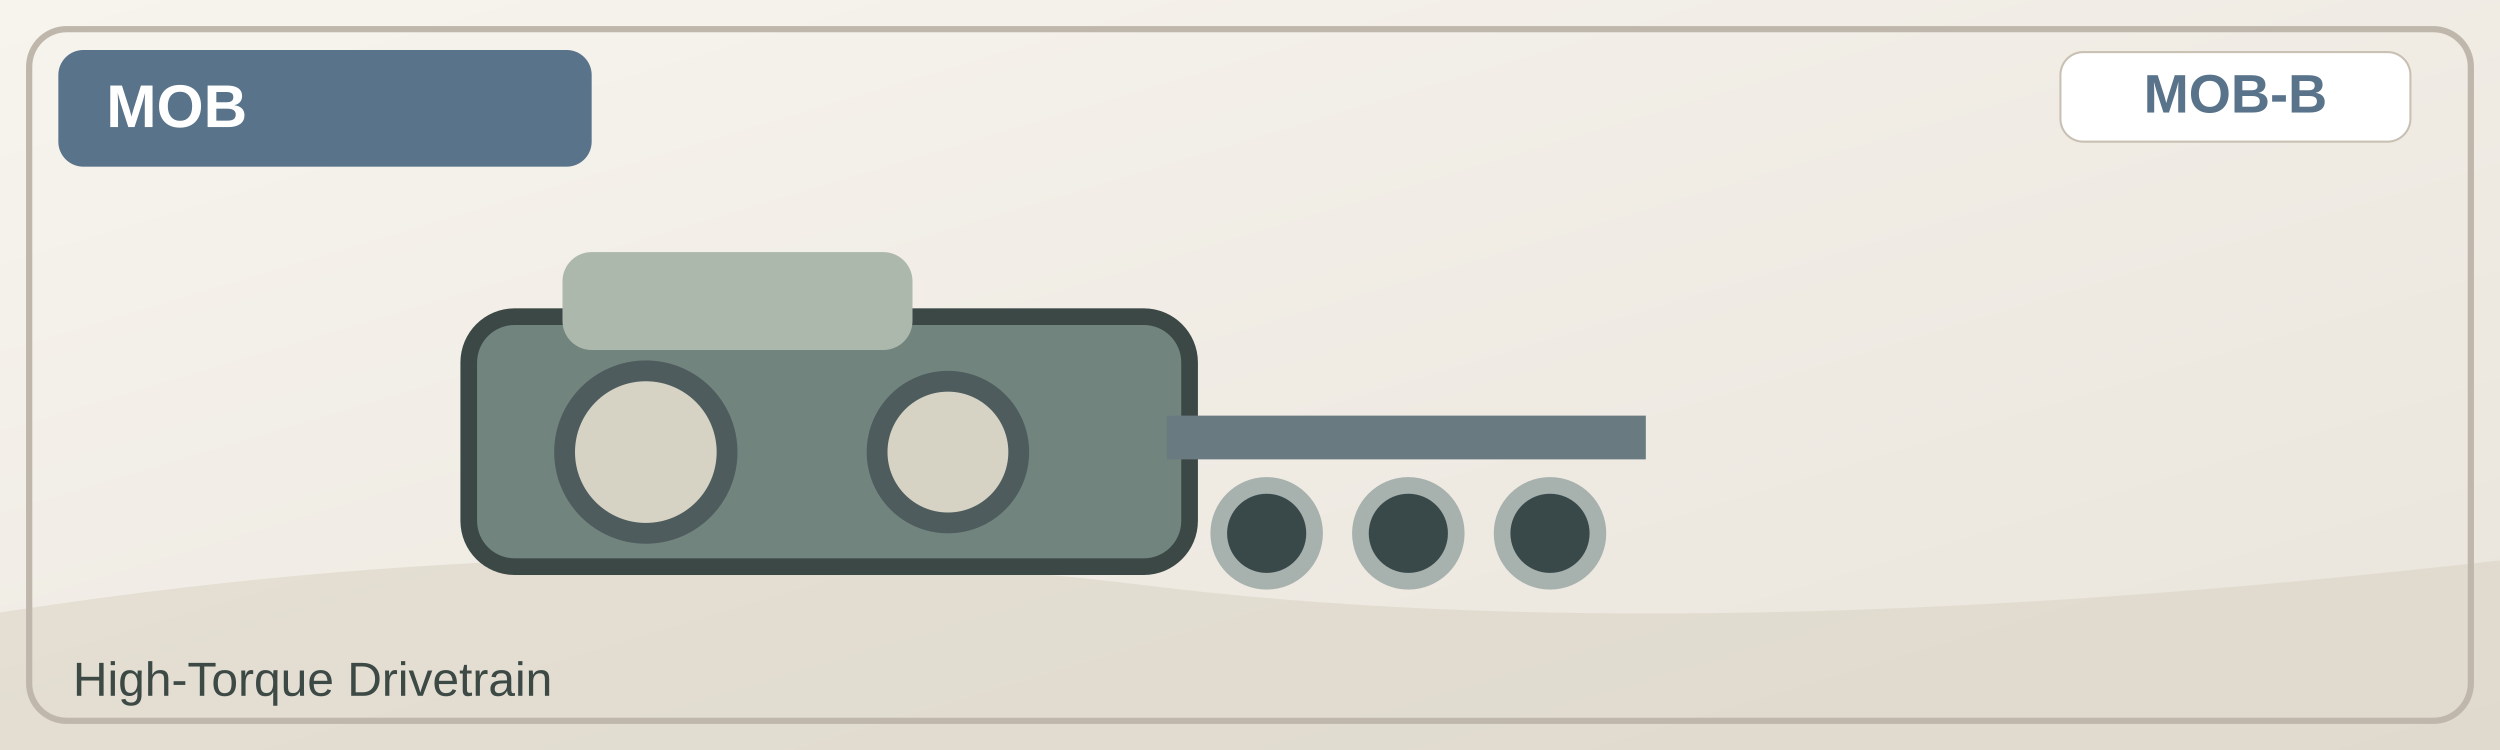
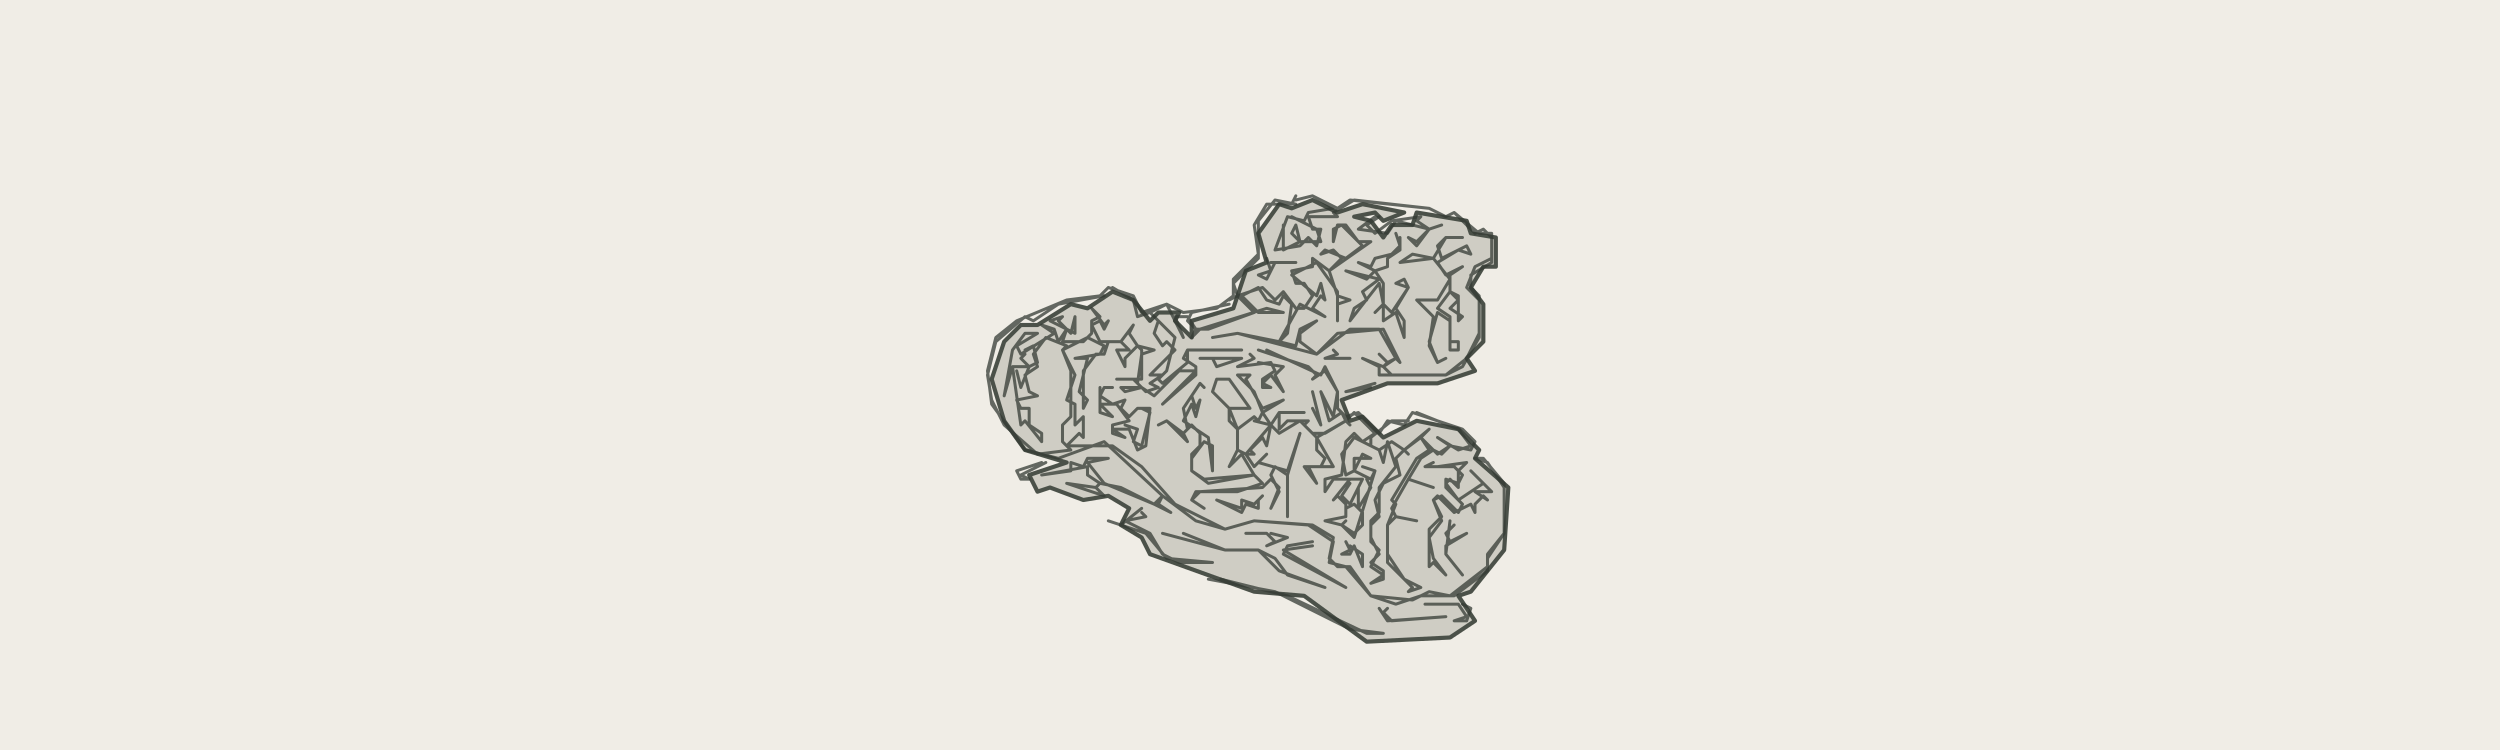
- <svg xmlns="http://www.w3.org/2000/svg" viewBox="0 0 1200 360" role="img" aria-label="High-Torque Drivetrain">
-   <defs>
-     <linearGradient id="bg" x2="1" y2="1">
-       <stop stop-color="#f7f4ee" />
-       <stop offset="1" stop-color="#e9e4db" />
-     </linearGradient>
-   </defs>
-   <rect width="1200" height="360" fill="url(#bg)" />
-   <path d="M0 294 Q290 249 550 281 T1200 269 V360 H0Z" fill="#d9d2c3" opacity=".55" />
-   <rect x="28" y="24" width="256" height="56" rx="12" fill="#58738a" />
-   <text x="51" y="61" fill="#fff" font-family="Arial,sans-serif" font-size="29" font-weight="bold">MOB</text>
-   <rect x="989" y="25" width="168" height="43" rx="11" fill="#fff" stroke="#c9c0b4" />
-   <text x="1073" y="54" fill="#58738a" text-anchor="middle" font-family="Arial,sans-serif" font-size="26" font-weight="bold">MOB-B</text>
-   <rect x="225" y="152" width="346" height="120" rx="22" fill="#71857e" stroke="#3b4846" stroke-width="8" />
-   <rect x="270" y="121" width="168" height="47" rx="14" fill="#adb8ad" />
-   <circle cx="310" cy="217" r="39" fill="#d6d3c5" stroke="#4e5c5d" stroke-width="10" />
-   <circle cx="455" cy="217" r="34" fill="#d6d3c5" stroke="#4e5c5d" stroke-width="10" />
-   <path d="M560 210 H790" stroke="#697b81" stroke-width="21" />
-   <circle cx="608" cy="256" r="23" fill="#39494a" stroke="#a7b1ae" stroke-width="8" />
-   <circle cx="676" cy="256" r="23" fill="#39494a" stroke="#a7b1ae" stroke-width="8" />
-   <circle cx="744" cy="256" r="23" fill="#39494a" stroke="#a7b1ae" stroke-width="8" />
-   <text x="35" y="334" font-family="Arial,sans-serif" fill="#3c4945" font-size="23">High-Torque Drivetrain</text>
-   <rect x="14" y="14" width="1172" height="332" rx="18" fill="none" stroke="#bfb7ab" stroke-width="3" />
+ <svg xmlns="http://www.w3.org/2000/svg" viewBox="0 0 1200 360" role="img" aria-label="SEA Game MOB-B illustration">
+   <rect width="1200" height="360" fill="#f0ede6" />
+   <g>
+     <polygon points="482,164 476,182 482,202 492,216 512,222 494,228 498,236 504,234 520,240 532,238 542,244 538,252 548,258 552,266 602,284 626,286 656,308 696,306 708,298 700,286 706,284 722,264 724,234 708,220 710,216 700,206 680,202 664,210 654,200 648,202 644,192 666,184 690,184 708,178 704,172 712,164 712,146 706,138 712,128 718,128 718,114 706,112 704,106 680,102 678,108 668,108 664,114 658,106 650,104 660,102 664,106 674,102 654,98 642,102 630,96 620,100 614,98 604,112 608,126 598,130 592,148 572,154 572,162 564,154 566,150 556,150 552,154 544,144 534,140 522,148 514,146 498,156 490,156" fill="#777869" fill-opacity=".27" stroke="#4b5149" stroke-width="2" stroke-linejoin="round" />
+   </g>
+   <path d="M622,94 L620,98 L608,98 L602,108 L604,122 L592,134 L592,142 L584,148 L568,150 L560,146 L548,150 L544,142 L532,138 L528,142 L512,144 L488,154 L478,162 L474,178 L476,194 L492,216 L508,220 L530,212 L558,238 L554,242 L530,232 L522,222 L532,220 L522,220 L520,224 L514,222 L514,226 L500,228 L522,224 L522,228 L528,232 L526,234 L512,232 L530,238 L526,234 L528,232 L538,234 L562,246 L556,242 L558,238 L574,250 L588,254 L602,250 L628,252 L640,260 L638,270 L646,272 L658,286 L670,290 L682,286 L698,286 L714,274 L714,268 L722,256 L722,232 L712,220 L708,220 L714,222 L722,234 L722,256 L714,266 L714,272 L696,286 L686,284 L678,288 L658,286 L648,272 L642,272 L638,268 L640,258 L630,252 L602,250 L588,254 L564,242 L548,224 L534,214 L512,214 L518,208 L520,210 L520,200 L516,204 L516,194 L512,192 L516,180 L510,168 L522,162 L530,166 L528,170 L516,172 L522,172 L518,188 L522,192 L520,196 L520,178 L526,170 L530,170 L532,164 L538,164 L542,168 L536,168 L540,176 L540,172 L546,166 L548,168 L548,182 L536,182 L544,182 L548,186 L540,188 L538,186 L548,186 L554,190 L566,178 L574,178 L558,194 L574,180 L574,176 L568,172 L570,168 L596,168 L570,168 L570,174 L558,184 L556,182 L560,178 L564,162 L552,150 L560,146 L568,162 L564,152 L570,152 L574,158 L572,162 L576,158 L608,148 L616,150 L604,150 L596,142 L604,138 L608,144 L614,146 L616,142 L620,146 L618,160 L614,164 L594,160 L582,162 L594,160 L632,170 L648,158 L662,158 L670,172 L666,174 L662,170 L666,174 L664,176 L654,172 L662,176 L662,180 L694,180 L702,176 L710,162 L710,142 L706,138 L706,132 L716,126 L716,112 L710,112 L698,102 L694,104 L686,100 L648,96 L642,100 L630,94 M604,168 L628,176 L632,180 L630,182 L636,178 L642,188 L640,200 L634,188 L638,202 L644,198 L646,202 L636,208 L630,208 L626,204 L628,202 L618,202 L614,206 L614,198 L626,198 L614,198 L610,204 L606,198 L616,192 L606,196 L598,182 L600,180 L594,180 L602,188 L606,198 L604,202 L602,200 L594,206 L590,196 L600,196 L590,182 L584,182 L582,188 L590,196 L590,202 L594,206 L594,216 L590,224 L596,218 L602,228 L578,230 L572,226 L572,220 L578,212 L582,214 L582,226 L580,210 L568,202 L572,194 L574,200 L576,192 L574,196 L572,190 L576,184 L578,186 L576,184 L568,196 L570,206 L568,208 L560,202 L556,204 L560,202 L570,212 L568,208 L572,204 L576,208 L576,214 L572,218 L572,226 L580,232 L602,228 L606,232 L594,236 L574,236 L572,240 L578,244 L572,240 L576,236 L606,234 L610,230 L614,234 L610,244 L614,236 L610,228 L612,224 L618,228 L618,248 L618,228 L624,208 L618,226 L604,222 L608,218 L602,224 L598,218 L602,218 L600,216 L606,210 L608,214 L610,204 L614,208 L624,202 L632,210 L632,216 L636,220 L634,224 L626,224 L632,232 L628,224 L640,224 L632,210 L646,202 L648,204 L646,202 L650,198 L660,208 L654,212 L650,208 L646,212 L644,228 L636,230 L636,236 L640,230 L648,230 L640,240 L642,238 L646,242 L646,248 L636,250 L644,252 L650,258 L660,226 L654,224 L660,226 L658,230 L650,226 L654,218 L658,220 L650,220 L650,226 L646,228 L644,218 L650,210 L662,216 L664,222 L666,212 L670,224 L662,234 L662,246 L658,250 L658,260 L662,264 L658,272 L664,276 L658,280 L664,278 L664,274 L658,270 L662,266 L658,258 L658,252 L662,248 L660,240 L664,232 L672,228 L670,220 L674,216 L676,218 L674,216 L682,210 L686,216 L680,220 L668,240 L670,242 L666,252 L666,270 L678,282 L676,284 L682,282 L674,278 L666,266 L666,252 L670,248 L680,250 L670,248 L668,244 L676,230 L688,234 L676,230 L682,220 L688,216 L692,218 L696,214 L706,216 L708,212 L702,206 L678,198 L674,204 L666,202 L662,208 L652,198 L646,200 L642,196 L642,188 L636,176 L634,180 L608,168 M622,96 L630,94 L640,100 L628,102 L626,106 L618,104 L612,120 L624,118 L628,114 L632,118 L634,110 L630,110 L628,104 L642,104 L640,102 L650,96 L686,100 L694,104 L698,102 L708,112 L712,110 L716,114 L716,124 L708,128 L704,138 L710,144 L710,160 L704,172 L694,180 L668,180 L664,176 L670,172 L672,174 L664,158 L642,160 L632,170 L624,164 L624,160 L632,154 L624,158 L622,166 L614,164 L624,146 L636,152 L630,148 L634,142 L636,144 L634,136 L632,142 L620,132 L632,126 L642,140 L642,154 L642,146 L648,144 L642,142 L638,130 L658,116 L652,116 L646,108 L642,108 L640,116 L640,110 L644,108 L654,118 L646,124 L636,120 L634,122 L640,120 L644,124 L638,130 L630,124 L630,128 L620,130 L622,136 L626,136 L630,142 L626,148 L622,148 L616,140 L612,144 L606,138 L594,142 L592,136 L604,124 L604,106 L612,96 L622,98 M534,138 L544,144 L546,152 L552,150 L556,154 L554,160 L558,166 L560,164 L564,168 L552,180 L558,180 L552,184 L556,186 L550,188 L546,184 L548,170 L554,168 L546,166 L542,160 L544,156 L538,164 L528,164 L524,156 L528,154 L530,158 L532,154 L530,156 L524,148 L528,152 L524,154 L524,160 L520,164 L510,164 L512,158 L516,160 L516,152 L514,160 L508,154 L510,152 L504,154 L512,158 L508,164 L506,158 L500,156 L506,160 L490,170 L488,166 L498,160 L492,160 L486,168 L482,190 L486,176 L490,204 L492,202 L500,212 L500,208 L494,204 L494,196 L490,196 L488,192 L498,190 L494,188 L492,180 L498,176 L496,170 L502,162 L512,166 L510,168 L514,178 L514,200 L510,204 L510,212 L514,216 L498,218 L482,204 L476,192 L474,180 L478,164 L492,152 L496,154 L508,146 L530,142 M694,114 L688,124 L678,122 L672,126 L688,124 L696,134 L690,144 L680,144 L688,152 L686,166 L690,174 L694,172 L690,174 L686,164 L690,150 L696,154 L696,168 L700,168 L700,164 L696,164 L696,152 L690,148 L696,140 L700,144 L696,148 L702,152 L700,154 L700,142 L696,140 L696,132 L702,128 L694,132 L690,126 L700,120 L706,122 L704,118 L692,124 L690,118 L694,114 L702,114 M688,222 L684,224 L698,224 L702,228 L700,232 L694,230 L694,234 L702,242 L700,246 L692,238 L688,240 L692,248 L686,254 L686,272 L688,270 L694,276 L688,268 L686,258 L692,250 L688,240 L690,238 L698,246 L706,242 L708,246 L708,242 L712,238 L714,240 L708,236 L716,236 L706,226 L712,232 L700,240 L694,232 L696,230 L700,234 L700,226 L704,222 L690,224 M670,112 L672,118 L668,122 L660,124 L658,128 L652,126 L660,130 L656,134 L646,130 L662,134 L654,140 L656,144 L650,148 L648,154 L662,136 L664,146 L660,150 L664,146 L664,154 L670,150 L674,162 L674,154 L670,148 L676,138 L674,134 L670,136 L676,138 L668,150 L664,146 L664,136 L660,130 L666,128 L666,124 L672,120 L672,114 M580,278 L612,284 L648,302 L664,304 L656,304 L618,286 L586,278 M558,256 L588,264 L604,264 L614,274 L636,282 L618,276 L612,268 L604,264 L588,264 L568,256 M528,186 L528,198 L534,200 L528,194 L536,194 L542,202 L534,204 L534,208 L540,210 L534,206 L542,206 L546,216 L550,214 L552,196 L546,196 L542,200 L538,196 L540,192 L534,194 L528,190 L530,186 L534,186 M680,198 L700,206 L706,214 L700,216 L690,210 L696,214 L690,218 L682,210 L686,206 L674,216 L668,212 L662,216 L658,214 L658,210 L668,202 L676,202 M548,244 L538,252 L532,250 L550,256 L560,268 L582,270 L566,270 L558,266 L552,256 L540,250 L550,248 L548,246 M660,104 L652,110 L666,112 L670,106 L686,110 L680,116 L676,114 L680,118 L686,110 L692,108 L686,110 L680,106 L682,104 L668,106 L660,112 L656,108 L662,104 M630,260 L618,262 L616,266 L646,282 L616,264 L630,262 M600,170 L602,172 L594,176 L610,174 L612,178 L606,182 L606,186 L610,186 L606,184 L610,180 L616,188 L612,180 L616,176 L604,174 M696,250 L694,266 L702,276 L694,266 L694,262 L704,256 L696,260 L694,256 L698,252 M590,144 L594,142 L602,150 L580,158 L574,158 L570,154 L572,150 L590,146 M620,104 L632,110 L634,116 L624,116 L622,108 L620,112 L624,116 L616,120 L616,108 M662,292 L666,298 L694,296 L668,298 L664,294 L666,292 M606,238 L602,242 L596,240 L596,244 L584,240 L596,246 L598,242 L604,244 L604,240 M608,124 L610,130 L604,132 L608,134 L612,126 L622,126 L610,126 M684,290 L700,290 L704,296 L698,298 L704,298 L706,292 L702,290 M646,260 L648,264 L644,266 L648,266 L650,262 L654,272 L654,266 L648,262 M602,202 L610,204 L598,218 L594,216 L594,210 M500,222 L488,226 L490,230 L494,230 L490,228 L502,222 M598,256 L608,256 L612,260 L608,262 L618,258 L610,256 M548,196 L552,198 L548,214 L544,212 L546,206 L540,204 M576,172 L582,172 L584,176 L596,172 L582,172 M648,230 L654,230 L648,242 L644,238 L648,232 M646,244 L650,242 L654,246 L654,252 L650,256 L644,252 L646,250 M486,176 L494,176 L490,186 L488,178 M656,230 L658,234 L652,244 L652,234 M492,168 L496,166 L498,174 L494,176 L490,172 L492,170 M660,184 L646,188 L658,186 M630,188 L634,204 L630,196 M640,168 L642,170 L636,172 L648,172 L644,172" fill="none" stroke="#343b35" stroke-opacity=".75" stroke-width="1.45" stroke-linecap="round" stroke-linejoin="round" />
</svg>
